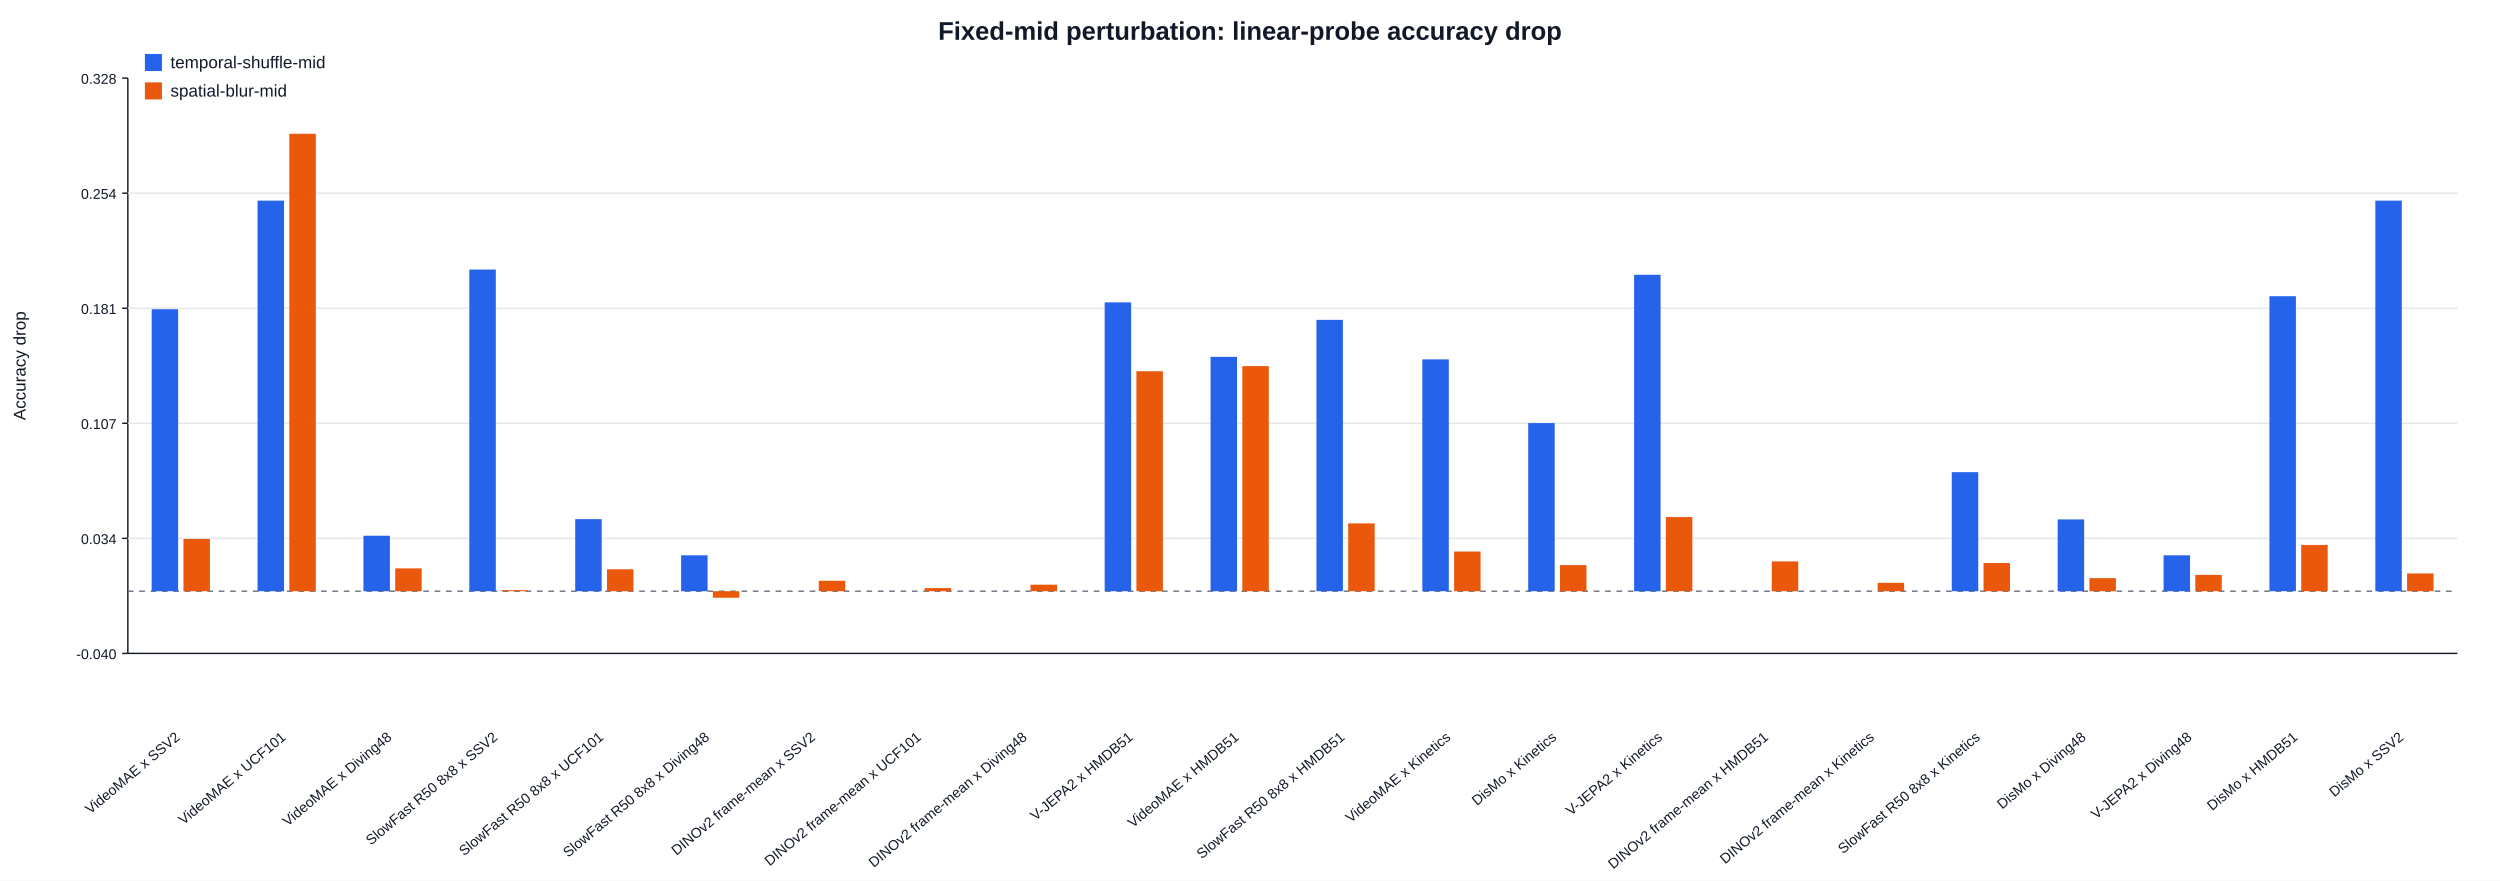
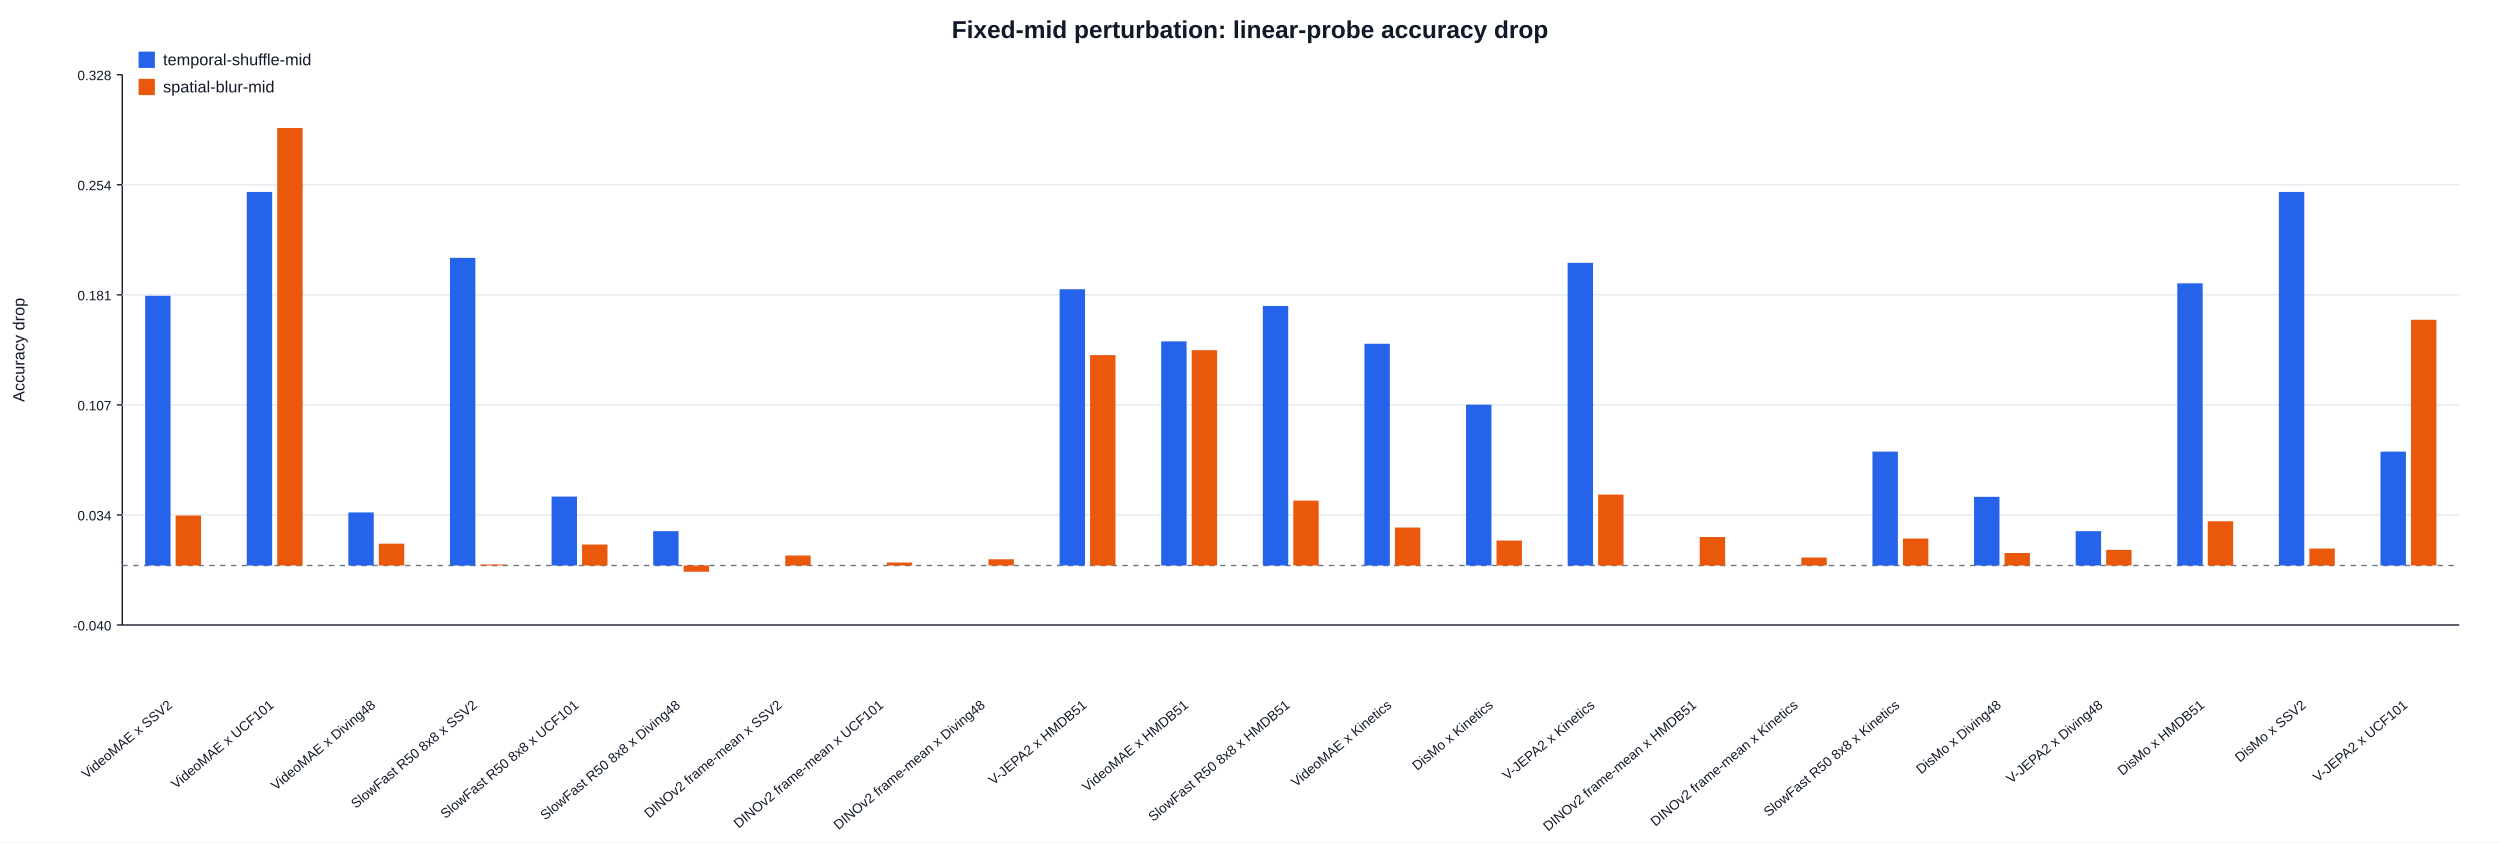
- <svg xmlns="http://www.w3.org/2000/svg" width="1760" height="620" viewBox="0 0 1760 620">
+ <svg xmlns="http://www.w3.org/2000/svg" width="1840" height="620" viewBox="0 0 1840 620">
  <rect width="100%" height="100%" fill="#ffffff" />
  <style>text { font-family: Arial, Helvetica, sans-serif; fill: #111827; }</style>
-   <text x="880.00" y="28.00" font-size="18" font-weight="700" text-anchor="middle">Fixed-mid perturbation: linear-probe accuracy drop</text>
+   <text x="920.00" y="28.00" font-size="18" font-weight="700" text-anchor="middle">Fixed-mid perturbation: linear-probe accuracy drop</text>
  <text x="18.00" y="257.50" font-size="12" font-weight="400" text-anchor="middle" transform="rotate(-90 18.00 257.50)">Accuracy drop</text>
-   <line x1="90" y1="460" x2="1730" y2="460" stroke="#111827" stroke-width="1" />
+   <line x1="90" y1="460" x2="1810" y2="460" stroke="#111827" stroke-width="1" />
  <line x1="90" y1="55" x2="90" y2="460" stroke="#111827" stroke-width="1" />
  <line x1="86" y1="460.00" x2="90" y2="460.00" stroke="#111827" />
  <text x="82.00" y="464.00" font-size="10" font-weight="400" text-anchor="end">-0.040</text>
  <line x1="86" y1="379.00" x2="90" y2="379.00" stroke="#111827" />
  <text x="82.00" y="383.00" font-size="10" font-weight="400" text-anchor="end">0.034</text>
-   <line x1="90" y1="379.00" x2="1730" y2="379.00" stroke="#e5e7eb" stroke-width="1" />
+   <line x1="90" y1="379.00" x2="1810" y2="379.00" stroke="#e5e7eb" stroke-width="1" />
  <line x1="86" y1="298.00" x2="90" y2="298.00" stroke="#111827" />
  <text x="82.00" y="302.00" font-size="10" font-weight="400" text-anchor="end">0.107</text>
-   <line x1="90" y1="298.00" x2="1730" y2="298.00" stroke="#e5e7eb" stroke-width="1" />
+   <line x1="90" y1="298.00" x2="1810" y2="298.00" stroke="#e5e7eb" stroke-width="1" />
  <line x1="86" y1="217.00" x2="90" y2="217.00" stroke="#111827" />
  <text x="82.00" y="221.00" font-size="10" font-weight="400" text-anchor="end">0.181</text>
-   <line x1="90" y1="217.00" x2="1730" y2="217.00" stroke="#e5e7eb" stroke-width="1" />
+   <line x1="90" y1="217.00" x2="1810" y2="217.00" stroke="#e5e7eb" stroke-width="1" />
  <line x1="86" y1="136.00" x2="90" y2="136.00" stroke="#111827" />
  <text x="82.00" y="140.00" font-size="10" font-weight="400" text-anchor="end">0.254</text>
-   <line x1="90" y1="136.00" x2="1730" y2="136.00" stroke="#e5e7eb" stroke-width="1" />
+   <line x1="90" y1="136.00" x2="1810" y2="136.00" stroke="#e5e7eb" stroke-width="1" />
  <line x1="86" y1="55.00" x2="90" y2="55.00" stroke="#111827" />
  <text x="82.00" y="59.00" font-size="10" font-weight="400" text-anchor="end">0.328</text>
-   <line x1="90" y1="416.21" x2="1730" y2="416.21" stroke="#6b7280" stroke-dasharray="4 4" />
-   <rect x="106.77" y="217.71" width="18.64" height="198.50" fill="#2563eb" />
-   <rect x="129.14" y="379.45" width="18.64" height="36.76" fill="#ea580c" />
-   <text x="127.27" y="520.00" font-size="10" font-weight="400" text-anchor="end" transform="rotate(-40 127.27 520.00)">VideoMAE x SSV2</text>
-   <rect x="181.32" y="141.25" width="18.64" height="274.97" fill="#2563eb" />
-   <rect x="203.68" y="94.19" width="18.64" height="322.02" fill="#ea580c" />
-   <text x="201.82" y="520.00" font-size="10" font-weight="400" text-anchor="end" transform="rotate(-40 201.82 520.00)">VideoMAE x UCF101</text>
-   <rect x="255.86" y="377.15" width="18.64" height="39.06" fill="#2563eb" />
-   <rect x="278.23" y="400.13" width="18.64" height="16.08" fill="#ea580c" />
-   <text x="276.36" y="520.00" font-size="10" font-weight="400" text-anchor="end" transform="rotate(-40 276.36 520.00)">VideoMAE x Diving48</text>
-   <rect x="330.41" y="189.77" width="18.64" height="226.44" fill="#2563eb" />
-   <rect x="352.77" y="415.48" width="18.64" height="0.74" fill="#ea580c" />
-   <text x="350.91" y="520.00" font-size="10" font-weight="400" text-anchor="end" transform="rotate(-40 350.91 520.00)">SlowFast R50 8x8 x SSV2</text>
-   <rect x="404.95" y="365.48" width="18.64" height="50.73" fill="#2563eb" />
-   <rect x="427.32" y="400.77" width="18.64" height="15.44" fill="#ea580c" />
-   <text x="425.45" y="520.00" font-size="10" font-weight="400" text-anchor="end" transform="rotate(-40 425.45 520.00)">SlowFast R50 8x8 x UCF101</text>
-   <rect x="479.50" y="390.94" width="18.64" height="25.27" fill="#2563eb" />
-   <rect x="501.86" y="416.21" width="18.64" height="4.60" fill="#ea580c" />
-   <text x="500.00" y="520.00" font-size="10" font-weight="400" text-anchor="end" transform="rotate(-40 500.00 520.00)">SlowFast R50 8x8 x Diving48</text>
-   <rect x="554.05" y="416.21" width="18.64" height="0.00" fill="#2563eb" />
-   <rect x="576.41" y="408.86" width="18.64" height="7.35" fill="#ea580c" />
-   <text x="574.55" y="520.00" font-size="10" font-weight="400" text-anchor="end" transform="rotate(-40 574.55 520.00)">DINOv2 frame-mean x SSV2</text>
-   <rect x="628.59" y="416.21" width="18.64" height="0.00" fill="#2563eb" />
-   <rect x="650.95" y="414.01" width="18.64" height="2.21" fill="#ea580c" />
-   <text x="649.09" y="520.00" font-size="10" font-weight="400" text-anchor="end" transform="rotate(-40 649.09 520.00)">DINOv2 frame-mean x UCF101</text>
-   <rect x="703.14" y="416.21" width="18.64" height="0.00" fill="#2563eb" />
-   <rect x="725.50" y="411.62" width="18.64" height="4.60" fill="#ea580c" />
-   <text x="723.64" y="520.00" font-size="10" font-weight="400" text-anchor="end" transform="rotate(-40 723.64 520.00)">DINOv2 frame-mean x Diving48</text>
-   <rect x="777.68" y="212.87" width="18.64" height="203.34" fill="#2563eb" />
-   <rect x="800.05" y="261.36" width="18.64" height="154.86" fill="#ea580c" />
-   <text x="798.18" y="520.00" font-size="10" font-weight="400" text-anchor="end" transform="rotate(-40 798.18 520.00)">V-JEPA2 x HMDB51</text>
-   <rect x="852.23" y="251.23" width="18.64" height="164.99" fill="#2563eb" />
-   <rect x="874.59" y="257.74" width="18.64" height="158.47" fill="#ea580c" />
-   <text x="872.73" y="520.00" font-size="10" font-weight="400" text-anchor="end" transform="rotate(-40 872.73 520.00)">VideoMAE x HMDB51</text>
-   <rect x="926.77" y="225.18" width="18.64" height="191.04" fill="#2563eb" />
-   <rect x="949.14" y="368.45" width="18.64" height="47.76" fill="#ea580c" />
-   <text x="947.27" y="520.00" font-size="10" font-weight="400" text-anchor="end" transform="rotate(-40 947.27 520.00)">SlowFast R50 8x8 x HMDB51</text>
-   <rect x="1001.32" y="253.00" width="18.64" height="163.21" fill="#2563eb" />
-   <rect x="1023.68" y="388.27" width="18.64" height="27.94" fill="#ea580c" />
-   <text x="1021.82" y="520.00" font-size="10" font-weight="400" text-anchor="end" transform="rotate(-40 1021.82 520.00)">VideoMAE x Kinetics</text>
-   <rect x="1075.86" y="297.84" width="18.64" height="118.37" fill="#2563eb" />
-   <rect x="1098.23" y="397.83" width="18.64" height="18.38" fill="#ea580c" />
-   <text x="1096.36" y="520.00" font-size="10" font-weight="400" text-anchor="end" transform="rotate(-40 1096.36 520.00)">DisMo x Kinetics</text>
-   <rect x="1150.41" y="193.45" width="18.64" height="222.77" fill="#2563eb" />
-   <rect x="1172.77" y="364.01" width="18.64" height="52.20" fill="#ea580c" />
-   <text x="1170.91" y="520.00" font-size="10" font-weight="400" text-anchor="end" transform="rotate(-40 1170.91 520.00)">V-JEPA2 x Kinetics</text>
-   <rect x="1224.95" y="416.21" width="18.64" height="0.00" fill="#2563eb" />
-   <rect x="1247.32" y="395.23" width="18.64" height="20.99" fill="#ea580c" />
-   <text x="1245.45" y="520.00" font-size="10" font-weight="400" text-anchor="end" transform="rotate(-40 1245.45 520.00)">DINOv2 frame-mean x HMDB51</text>
-   <rect x="1299.50" y="416.21" width="18.64" height="0.00" fill="#2563eb" />
-   <rect x="1321.86" y="410.33" width="18.64" height="5.88" fill="#ea580c" />
-   <text x="1320.00" y="520.00" font-size="10" font-weight="400" text-anchor="end" transform="rotate(-40 1320.00 520.00)">DINOv2 frame-mean x Kinetics</text>
-   <rect x="1374.05" y="332.40" width="18.64" height="83.81" fill="#2563eb" />
-   <rect x="1396.41" y="396.36" width="18.64" height="19.85" fill="#ea580c" />
-   <text x="1394.55" y="520.00" font-size="10" font-weight="400" text-anchor="end" transform="rotate(-40 1394.55 520.00)">SlowFast R50 8x8 x Kinetics</text>
-   <rect x="1448.59" y="365.67" width="18.64" height="50.55" fill="#2563eb" />
-   <rect x="1470.95" y="407.02" width="18.64" height="9.19" fill="#ea580c" />
-   <text x="1469.09" y="520.00" font-size="10" font-weight="400" text-anchor="end" transform="rotate(-40 1469.09 520.00)">DisMo x Diving48</text>
-   <rect x="1523.14" y="390.94" width="18.64" height="25.27" fill="#2563eb" />
-   <rect x="1545.50" y="404.72" width="18.64" height="11.49" fill="#ea580c" />
-   <text x="1543.64" y="520.00" font-size="10" font-weight="400" text-anchor="end" transform="rotate(-40 1543.64 520.00)">V-JEPA2 x Diving48</text>
-   <rect x="1597.68" y="208.53" width="18.64" height="207.68" fill="#2563eb" />
-   <rect x="1620.05" y="383.65" width="18.64" height="32.56" fill="#ea580c" />
-   <text x="1618.18" y="520.00" font-size="10" font-weight="400" text-anchor="end" transform="rotate(-40 1618.18 520.00)">DisMo x HMDB51</text>
-   <rect x="1672.23" y="141.25" width="18.64" height="274.97" fill="#2563eb" />
-   <rect x="1694.59" y="403.71" width="18.64" height="12.50" fill="#ea580c" />
-   <text x="1692.73" y="520.00" font-size="10" font-weight="400" text-anchor="end" transform="rotate(-40 1692.73 520.00)">DisMo x SSV2</text>
+   <line x1="90" y1="416.21" x2="1810" y2="416.21" stroke="#6b7280" stroke-dasharray="4 4" />
+   <rect x="106.83" y="217.71" width="18.70" height="198.50" fill="#2563eb" />
+   <rect x="129.26" y="379.45" width="18.70" height="36.76" fill="#ea580c" />
+   <text x="127.39" y="520.00" font-size="10" font-weight="400" text-anchor="end" transform="rotate(-40 127.39 520.00)">VideoMAE x SSV2</text>
+   <rect x="181.61" y="141.25" width="18.70" height="274.97" fill="#2563eb" />
+   <rect x="204.04" y="94.19" width="18.70" height="322.02" fill="#ea580c" />
+   <text x="202.17" y="520.00" font-size="10" font-weight="400" text-anchor="end" transform="rotate(-40 202.17 520.00)">VideoMAE x UCF101</text>
+   <rect x="256.39" y="377.15" width="18.70" height="39.06" fill="#2563eb" />
+   <rect x="278.83" y="400.13" width="18.70" height="16.08" fill="#ea580c" />
+   <text x="276.96" y="520.00" font-size="10" font-weight="400" text-anchor="end" transform="rotate(-40 276.96 520.00)">VideoMAE x Diving48</text>
+   <rect x="331.17" y="189.77" width="18.70" height="226.44" fill="#2563eb" />
+   <rect x="353.61" y="415.48" width="18.70" height="0.74" fill="#ea580c" />
+   <text x="351.74" y="520.00" font-size="10" font-weight="400" text-anchor="end" transform="rotate(-40 351.74 520.00)">SlowFast R50 8x8 x SSV2</text>
+   <rect x="405.96" y="365.48" width="18.70" height="50.73" fill="#2563eb" />
+   <rect x="428.39" y="400.77" width="18.70" height="15.44" fill="#ea580c" />
+   <text x="426.52" y="520.00" font-size="10" font-weight="400" text-anchor="end" transform="rotate(-40 426.52 520.00)">SlowFast R50 8x8 x UCF101</text>
+   <rect x="480.74" y="390.94" width="18.70" height="25.27" fill="#2563eb" />
+   <rect x="503.17" y="416.21" width="18.70" height="4.60" fill="#ea580c" />
+   <text x="501.30" y="520.00" font-size="10" font-weight="400" text-anchor="end" transform="rotate(-40 501.30 520.00)">SlowFast R50 8x8 x Diving48</text>
+   <rect x="555.52" y="416.21" width="18.70" height="0.00" fill="#2563eb" />
+   <rect x="577.96" y="408.86" width="18.70" height="7.35" fill="#ea580c" />
+   <text x="576.09" y="520.00" font-size="10" font-weight="400" text-anchor="end" transform="rotate(-40 576.09 520.00)">DINOv2 frame-mean x SSV2</text>
+   <rect x="630.30" y="416.21" width="18.70" height="0.00" fill="#2563eb" />
+   <rect x="652.74" y="414.01" width="18.70" height="2.21" fill="#ea580c" />
+   <text x="650.87" y="520.00" font-size="10" font-weight="400" text-anchor="end" transform="rotate(-40 650.87 520.00)">DINOv2 frame-mean x UCF101</text>
+   <rect x="705.09" y="416.21" width="18.70" height="0.00" fill="#2563eb" />
+   <rect x="727.52" y="411.62" width="18.70" height="4.60" fill="#ea580c" />
+   <text x="725.65" y="520.00" font-size="10" font-weight="400" text-anchor="end" transform="rotate(-40 725.65 520.00)">DINOv2 frame-mean x Diving48</text>
+   <rect x="779.87" y="212.87" width="18.70" height="203.34" fill="#2563eb" />
+   <rect x="802.30" y="261.36" width="18.70" height="154.86" fill="#ea580c" />
+   <text x="800.43" y="520.00" font-size="10" font-weight="400" text-anchor="end" transform="rotate(-40 800.43 520.00)">V-JEPA2 x HMDB51</text>
+   <rect x="854.65" y="251.23" width="18.70" height="164.99" fill="#2563eb" />
+   <rect x="877.09" y="257.74" width="18.70" height="158.47" fill="#ea580c" />
+   <text x="875.22" y="520.00" font-size="10" font-weight="400" text-anchor="end" transform="rotate(-40 875.22 520.00)">VideoMAE x HMDB51</text>
+   <rect x="929.43" y="225.18" width="18.70" height="191.04" fill="#2563eb" />
+   <rect x="951.87" y="368.45" width="18.70" height="47.76" fill="#ea580c" />
+   <text x="950.00" y="520.00" font-size="10" font-weight="400" text-anchor="end" transform="rotate(-40 950.00 520.00)">SlowFast R50 8x8 x HMDB51</text>
+   <rect x="1004.22" y="253.00" width="18.70" height="163.21" fill="#2563eb" />
+   <rect x="1026.65" y="388.27" width="18.70" height="27.94" fill="#ea580c" />
+   <text x="1024.78" y="520.00" font-size="10" font-weight="400" text-anchor="end" transform="rotate(-40 1024.78 520.00)">VideoMAE x Kinetics</text>
+   <rect x="1079.00" y="297.84" width="18.70" height="118.37" fill="#2563eb" />
+   <rect x="1101.43" y="397.83" width="18.70" height="18.38" fill="#ea580c" />
+   <text x="1099.57" y="520.00" font-size="10" font-weight="400" text-anchor="end" transform="rotate(-40 1099.57 520.00)">DisMo x Kinetics</text>
+   <rect x="1153.78" y="193.45" width="18.70" height="222.77" fill="#2563eb" />
+   <rect x="1176.22" y="364.01" width="18.70" height="52.20" fill="#ea580c" />
+   <text x="1174.35" y="520.00" font-size="10" font-weight="400" text-anchor="end" transform="rotate(-40 1174.35 520.00)">V-JEPA2 x Kinetics</text>
+   <rect x="1228.57" y="416.21" width="18.70" height="0.00" fill="#2563eb" />
+   <rect x="1251.00" y="395.23" width="18.70" height="20.99" fill="#ea580c" />
+   <text x="1249.13" y="520.00" font-size="10" font-weight="400" text-anchor="end" transform="rotate(-40 1249.13 520.00)">DINOv2 frame-mean x HMDB51</text>
+   <rect x="1303.35" y="416.21" width="18.70" height="0.00" fill="#2563eb" />
+   <rect x="1325.78" y="410.33" width="18.70" height="5.88" fill="#ea580c" />
+   <text x="1323.91" y="520.00" font-size="10" font-weight="400" text-anchor="end" transform="rotate(-40 1323.91 520.00)">DINOv2 frame-mean x Kinetics</text>
+   <rect x="1378.13" y="332.40" width="18.70" height="83.81" fill="#2563eb" />
+   <rect x="1400.57" y="396.36" width="18.70" height="19.85" fill="#ea580c" />
+   <text x="1398.70" y="520.00" font-size="10" font-weight="400" text-anchor="end" transform="rotate(-40 1398.70 520.00)">SlowFast R50 8x8 x Kinetics</text>
+   <rect x="1452.91" y="365.67" width="18.70" height="50.55" fill="#2563eb" />
+   <rect x="1475.35" y="407.02" width="18.70" height="9.19" fill="#ea580c" />
+   <text x="1473.48" y="520.00" font-size="10" font-weight="400" text-anchor="end" transform="rotate(-40 1473.48 520.00)">DisMo x Diving48</text>
+   <rect x="1527.70" y="390.94" width="18.70" height="25.27" fill="#2563eb" />
+   <rect x="1550.13" y="404.72" width="18.70" height="11.49" fill="#ea580c" />
+   <text x="1548.26" y="520.00" font-size="10" font-weight="400" text-anchor="end" transform="rotate(-40 1548.26 520.00)">V-JEPA2 x Diving48</text>
+   <rect x="1602.48" y="208.53" width="18.70" height="207.68" fill="#2563eb" />
+   <rect x="1624.91" y="383.65" width="18.70" height="32.56" fill="#ea580c" />
+   <text x="1623.04" y="520.00" font-size="10" font-weight="400" text-anchor="end" transform="rotate(-40 1623.04 520.00)">DisMo x HMDB51</text>
+   <rect x="1677.26" y="141.25" width="18.70" height="274.97" fill="#2563eb" />
+   <rect x="1699.70" y="403.71" width="18.70" height="12.50" fill="#ea580c" />
+   <text x="1697.83" y="520.00" font-size="10" font-weight="400" text-anchor="end" transform="rotate(-40 1697.83 520.00)">DisMo x SSV2</text>
+   <rect x="1752.04" y="332.40" width="18.70" height="83.81" fill="#2563eb" />
+   <rect x="1774.48" y="235.35" width="18.70" height="180.86" fill="#ea580c" />
+   <text x="1772.61" y="520.00" font-size="10" font-weight="400" text-anchor="end" transform="rotate(-40 1772.61 520.00)">V-JEPA2 x UCF101</text>
  <rect x="102" y="38" width="12" height="12" fill="#2563eb" />
  <text x="120.00" y="48.00" font-size="12" font-weight="400" text-anchor="start">temporal-shuffle-mid</text>
  <rect x="102" y="58" width="12" height="12" fill="#ea580c" />
  <text x="120.00" y="68.00" font-size="12" font-weight="400" text-anchor="start">spatial-blur-mid</text>
</svg>
